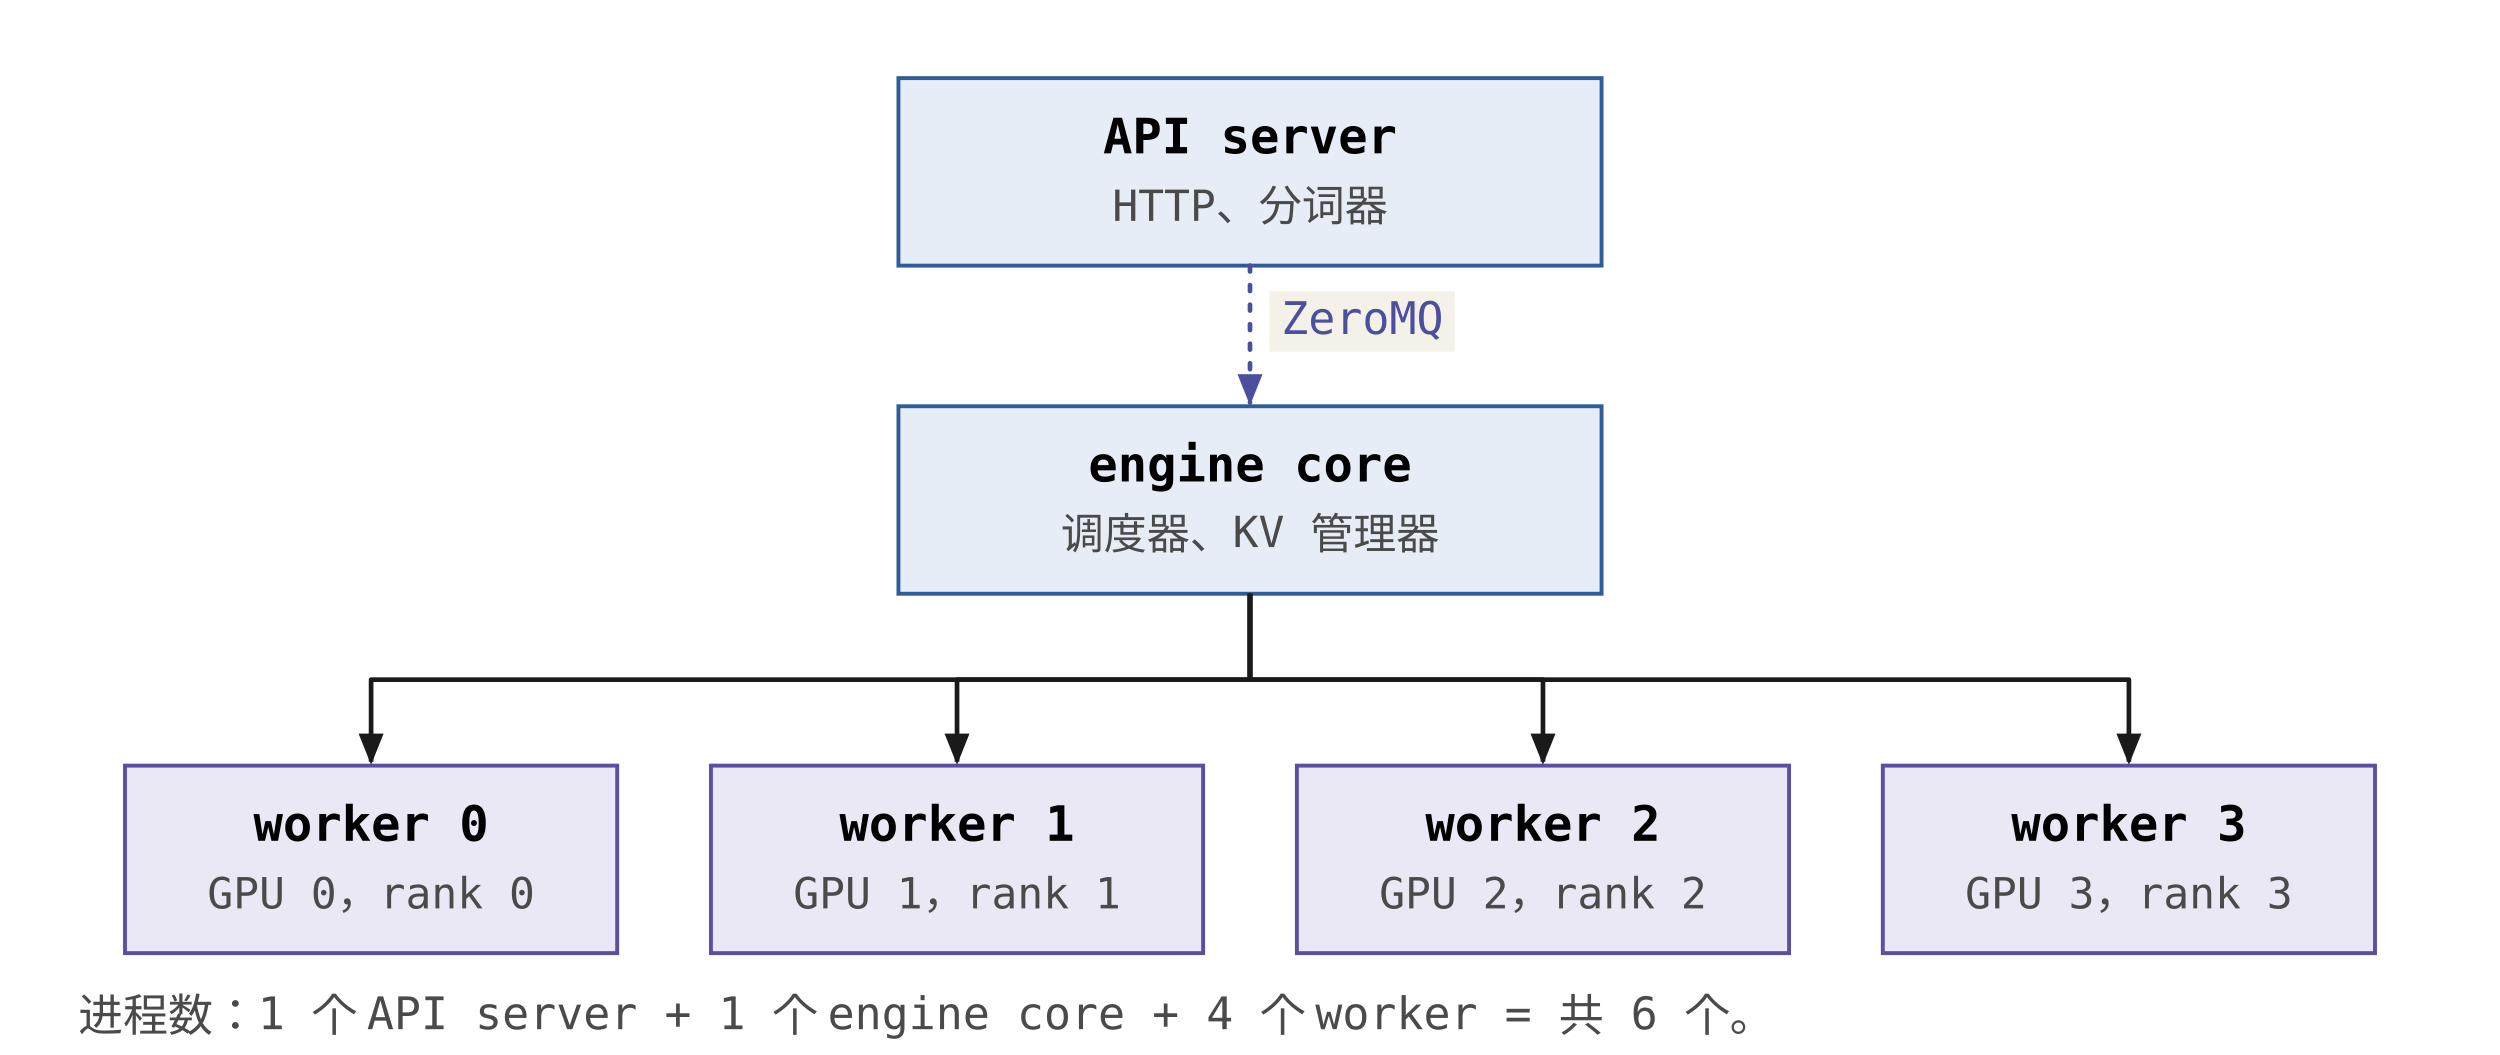
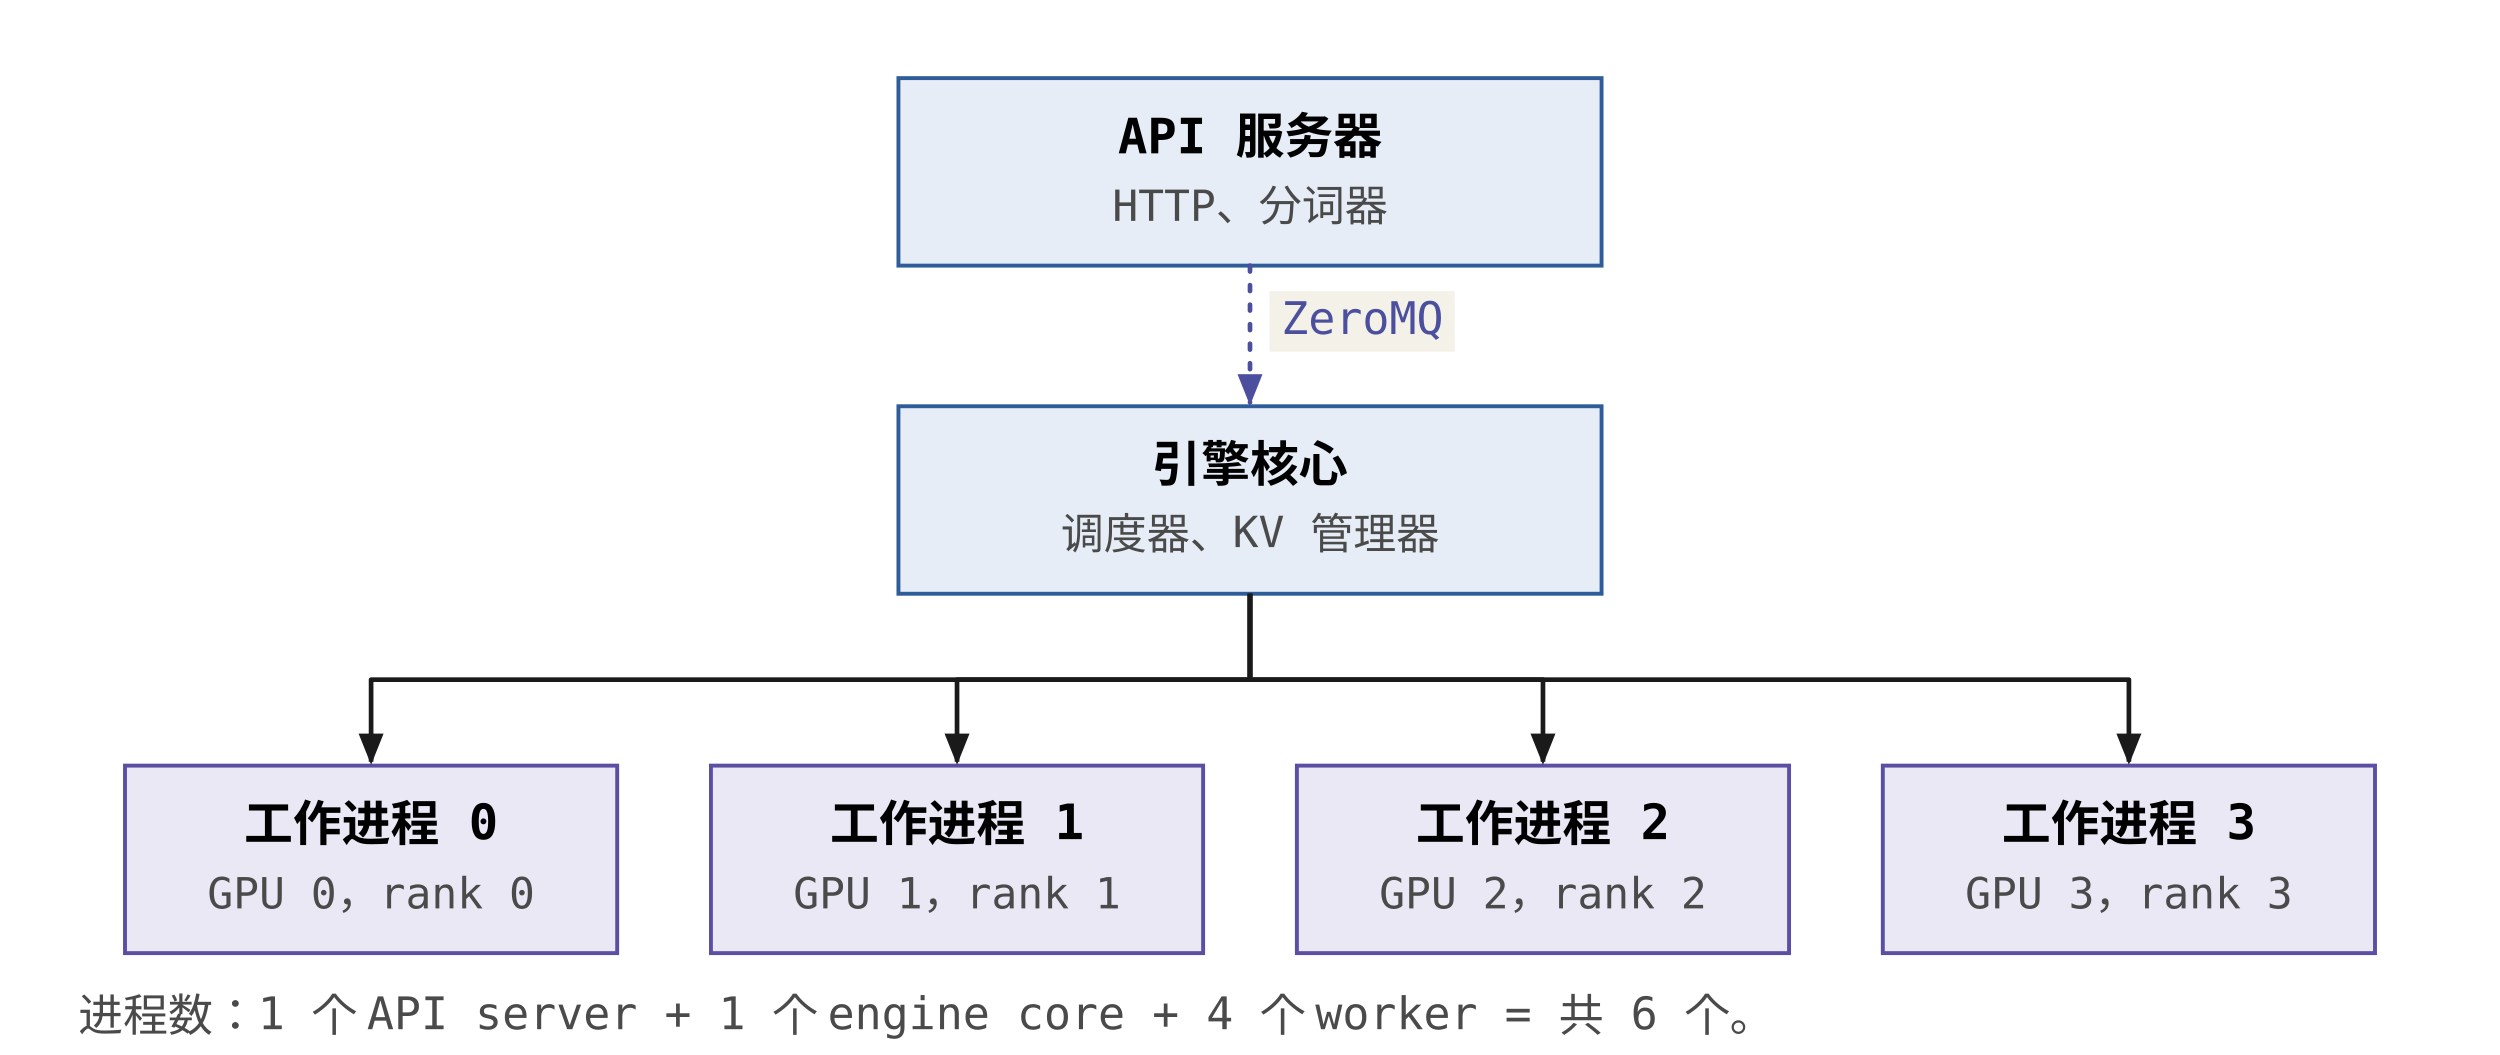
<svg xmlns="http://www.w3.org/2000/svg" viewBox="0 0 640 270" role="img" aria-labelledby="fig-8-1-title fig-8-1-desc" font-family="JetBrains Mono, ui-monospace, monospace">
  <defs>
    <marker id="fig-8-1-head-indigo" viewBox="0 0 10 10" refX="9" refY="5" markerWidth="8" markerHeight="8" markerUnits="userSpaceOnUse" orient="auto-start-reverse">
      <path d="M0 1 L10 5 L0 9 z" fill="var(--m-indigo-ink, #4b4f9e)" />
    </marker>
    <marker id="fig-8-1-head-ink" viewBox="0 0 10 10" refX="9" refY="5" markerWidth="8" markerHeight="8" markerUnits="userSpaceOnUse" orient="auto-start-reverse">
      <path d="M0 1 L10 5 L0 9 z" fill="var(--m-ink, #1a1a1a)" />
    </marker>
  </defs>
  <rect x="230" y="20" width="180" height="48" fill="var(--m-blue-fill, #e6edf6)" stroke="var(--m-blue-ink, #2f5d9a)" />
-   <text x="320" y="39.25" font-size="12.5" text-anchor="middle" font-weight="700">API server</text>
+   <text x="320" y="39.25" font-size="12.5" text-anchor="middle" font-weight="700">API 服务器</text>
  <text x="320" y="56.55" font-size="11" text-anchor="middle" class="m-serif" fill="var(--m-ink-soft, #4a4a4a)">HTTP、分词器</text>
  <rect x="230" y="104" width="180" height="48" fill="var(--m-blue-fill, #e6edf6)" stroke="var(--m-blue-ink, #2f5d9a)" />
-   <text x="320" y="123.25" font-size="12.5" text-anchor="middle" font-weight="700">engine core</text>
+   <text x="320" y="123.25" font-size="12.5" text-anchor="middle" font-weight="700">引擎核心</text>
  <text x="320" y="140.55" font-size="11" text-anchor="middle" class="m-serif" fill="var(--m-ink-soft, #4a4a4a)">调度器、KV 管理器</text>
  <line x1="320" y1="68" x2="320" y2="103" stroke="var(--m-indigo-ink, #4b4f9e)" stroke-width="1.2" stroke-dasharray="1.5 3.5" stroke-linecap="round" marker-end="url(#fig-8-1-head-indigo)" />
  <rect class="m-knock" x="325" y="74.53" width="47.4" height="15.5" fill="var(--m-panel, #f3f1e8)" />
  <text x="328" y="85.5" font-size="11.5" fill="var(--m-indigo-ink, #4b4f9e)">ZeroMQ</text>
  <rect x="32" y="196" width="126" height="48" fill="var(--m-violet-fill, #ebe8f5)" stroke="var(--m-violet-ink, #5b4fa3)" />
-   <text x="95" y="215.25" font-size="12.5" text-anchor="middle" font-weight="700">worker 0</text>
+   <text x="95" y="215.25" font-size="12.5" text-anchor="middle" font-weight="700">工作进程 0</text>
  <text x="95" y="232.55" font-size="11" text-anchor="middle" class="m-serif" fill="var(--m-ink-soft, #4a4a4a)">GPU 0，rank 0</text>
  <path d="M320 152 V174 H95 V195" fill="none" stroke="var(--m-ink, #1a1a1a)" stroke-width="1.2" stroke-linejoin="round" marker-end="url(#fig-8-1-head-ink)" />
  <rect x="182" y="196" width="126" height="48" fill="var(--m-violet-fill, #ebe8f5)" stroke="var(--m-violet-ink, #5b4fa3)" />
-   <text x="245" y="215.25" font-size="12.5" text-anchor="middle" font-weight="700">worker 1</text>
+   <text x="245" y="215.25" font-size="12.5" text-anchor="middle" font-weight="700">工作进程 1</text>
  <text x="245" y="232.55" font-size="11" text-anchor="middle" class="m-serif" fill="var(--m-ink-soft, #4a4a4a)">GPU 1，rank 1</text>
  <path d="M320 152 V174 H245 V195" fill="none" stroke="var(--m-ink, #1a1a1a)" stroke-width="1.2" stroke-linejoin="round" marker-end="url(#fig-8-1-head-ink)" />
  <rect x="332" y="196" width="126" height="48" fill="var(--m-violet-fill, #ebe8f5)" stroke="var(--m-violet-ink, #5b4fa3)" />
-   <text x="395" y="215.25" font-size="12.5" text-anchor="middle" font-weight="700">worker 2</text>
+   <text x="395" y="215.25" font-size="12.5" text-anchor="middle" font-weight="700">工作进程 2</text>
  <text x="395" y="232.55" font-size="11" text-anchor="middle" class="m-serif" fill="var(--m-ink-soft, #4a4a4a)">GPU 2，rank 2</text>
  <path d="M320 152 V174 H395 V195" fill="none" stroke="var(--m-ink, #1a1a1a)" stroke-width="1.2" stroke-linejoin="round" marker-end="url(#fig-8-1-head-ink)" />
  <rect x="482" y="196" width="126" height="48" fill="var(--m-violet-fill, #ebe8f5)" stroke="var(--m-violet-ink, #5b4fa3)" />
-   <text x="545" y="215.25" font-size="12.5" text-anchor="middle" font-weight="700">worker 3</text>
+   <text x="545" y="215.25" font-size="12.5" text-anchor="middle" font-weight="700">工作进程 3</text>
  <text x="545" y="232.55" font-size="11" text-anchor="middle" class="m-serif" fill="var(--m-ink-soft, #4a4a4a)">GPU 3，rank 3</text>
  <path d="M320 152 V174 H545 V195" fill="none" stroke="var(--m-ink, #1a1a1a)" stroke-width="1.2" stroke-linejoin="round" marker-end="url(#fig-8-1-head-ink)" />
  <text x="20" y="264" font-size="11.5" class="m-serif" fill="var(--m-ink-soft, #4a4a4a)">进程数：1 个 API server + 1 个 engine core + 4 个 worker = 共 6 个。</text>
</svg>
